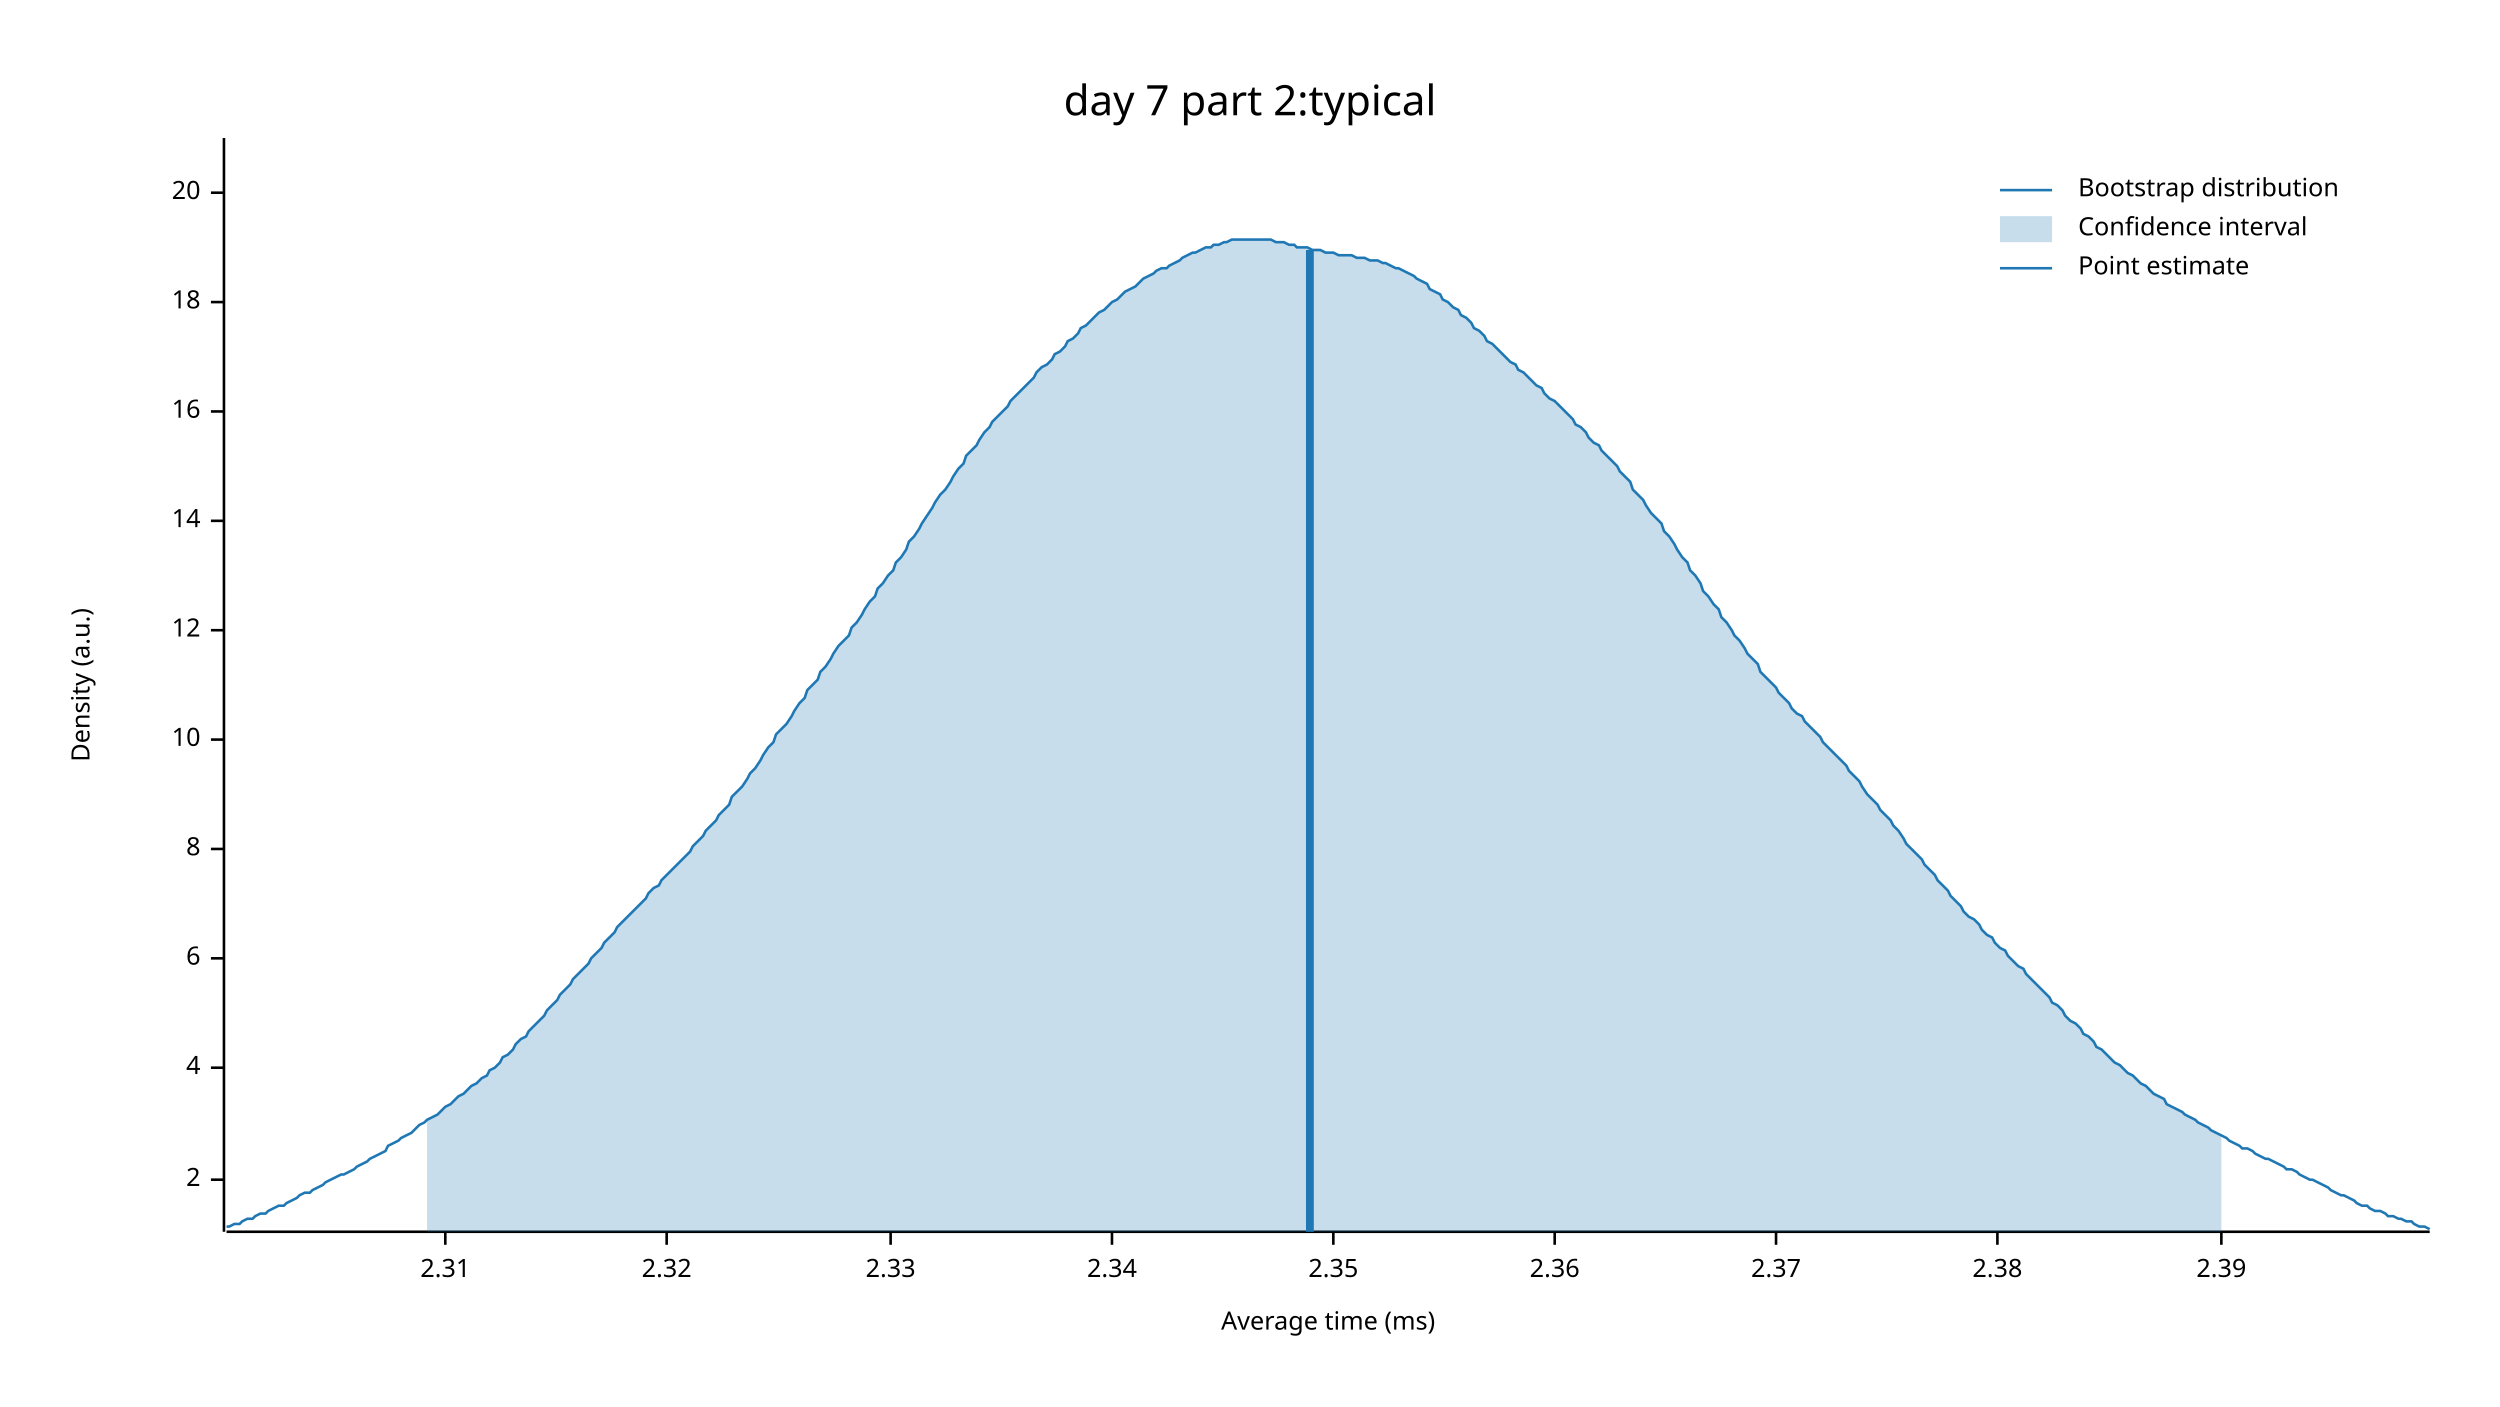
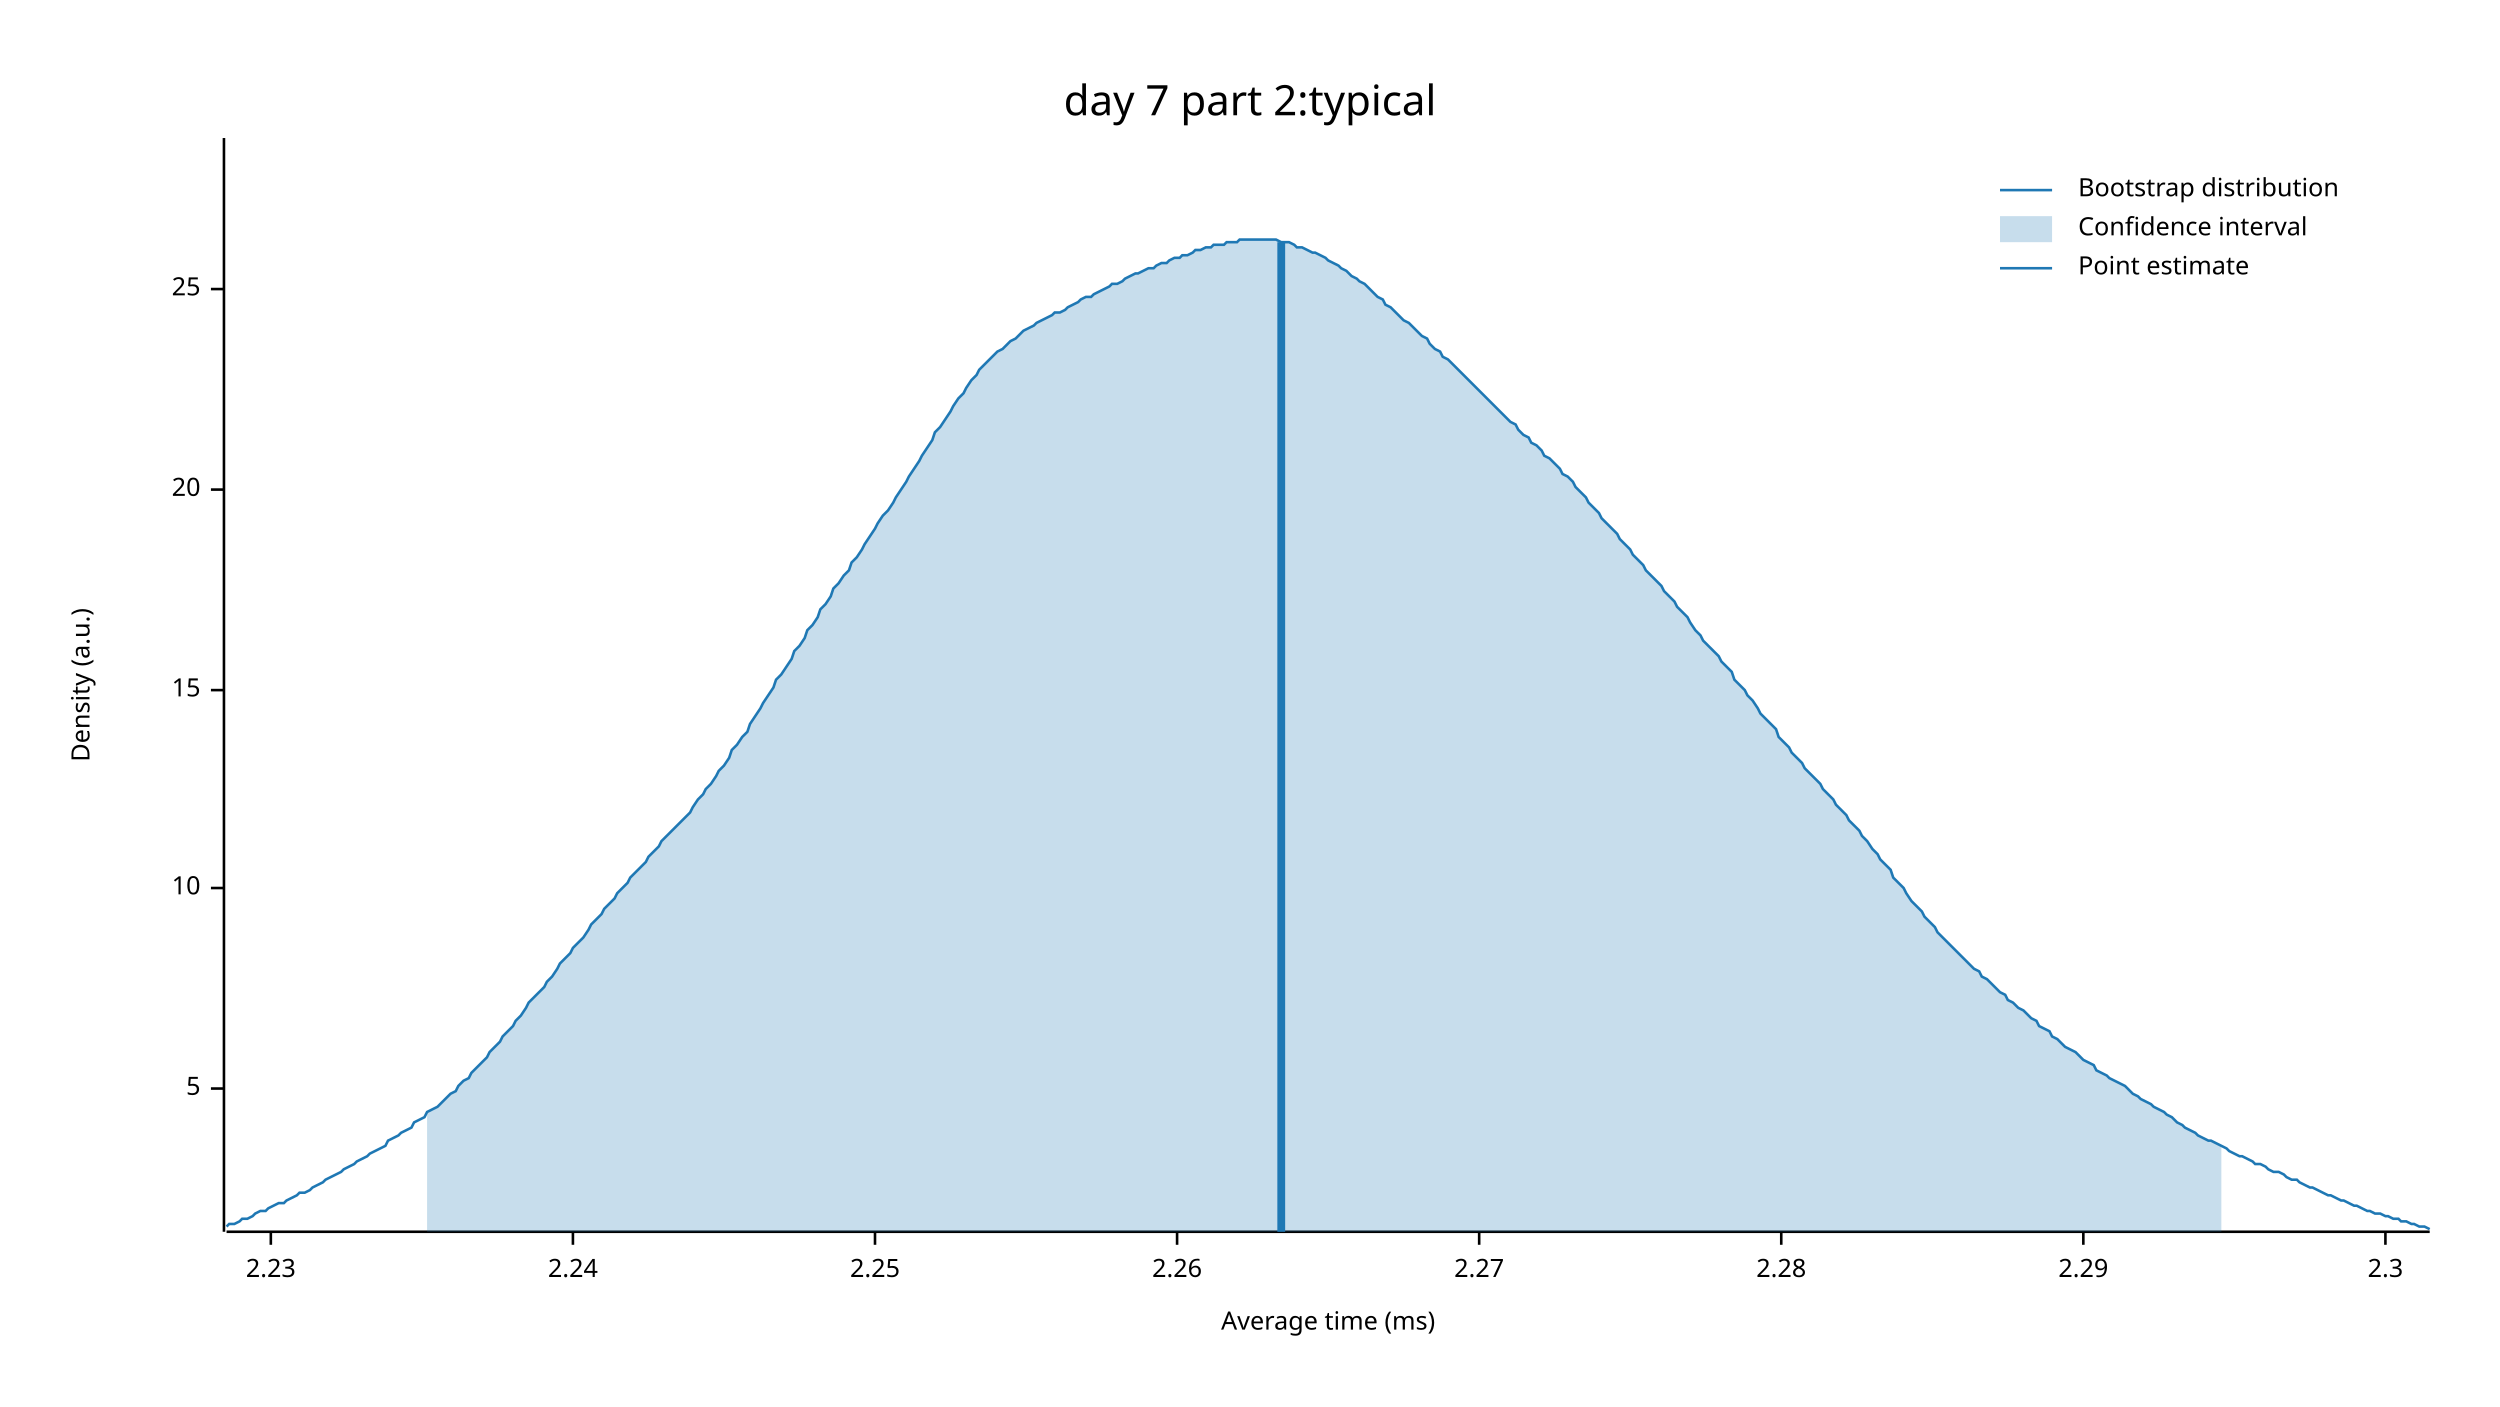
<svg xmlns="http://www.w3.org/2000/svg" width="960" height="540" viewBox="0 0 960 540">
  <text x="480" y="32" dy="0.76em" text-anchor="middle" font-family="sans-serif" font-size="16.129" opacity="1" fill="#000000">
day 7 part 2:typical
</text>
  <text x="27" y="263" dy="0.76em" text-anchor="middle" font-family="sans-serif" font-size="9.677" opacity="1" fill="#000000" transform="rotate(270, 27, 263)">
Density (a.u.)
</text>
  <text x="510" y="513" dy="-0.5ex" text-anchor="middle" font-family="sans-serif" font-size="9.677" opacity="1" fill="#000000">
Average time (ms)
</text>
  <polyline fill="none" opacity="1" stroke="#000000" stroke-width="1" points="86,53 86,473 " />
-   <text x="77" y="453" dy="0.5ex" text-anchor="end" font-family="sans-serif" font-size="9.677" opacity="1" fill="#000000">
- 2
+   <text x="77" y="418" dy="0.5ex" text-anchor="end" font-family="sans-serif" font-size="9.677" opacity="1" fill="#000000">
+ 5
</text>
-   <polyline fill="none" opacity="1" stroke="#000000" stroke-width="1" points="81,453 86,453 " />
-   <text x="77" y="410" dy="0.5ex" text-anchor="end" font-family="sans-serif" font-size="9.677" opacity="1" fill="#000000">
- 4
- </text>
-   <polyline fill="none" opacity="1" stroke="#000000" stroke-width="1" points="81,410 86,410 " />
-   <text x="77" y="368" dy="0.5ex" text-anchor="end" font-family="sans-serif" font-size="9.677" opacity="1" fill="#000000">
- 6
- </text>
-   <polyline fill="none" opacity="1" stroke="#000000" stroke-width="1" points="81,368 86,368 " />
-   <text x="77" y="326" dy="0.5ex" text-anchor="end" font-family="sans-serif" font-size="9.677" opacity="1" fill="#000000">
- 8
- </text>
-   <polyline fill="none" opacity="1" stroke="#000000" stroke-width="1" points="81,326 86,326 " />
-   <text x="77" y="284" dy="0.5ex" text-anchor="end" font-family="sans-serif" font-size="9.677" opacity="1" fill="#000000">
+   <polyline fill="none" opacity="1" stroke="#000000" stroke-width="1" points="81,418 86,418 " />
+   <text x="77" y="341" dy="0.5ex" text-anchor="end" font-family="sans-serif" font-size="9.677" opacity="1" fill="#000000">
10
</text>
-   <polyline fill="none" opacity="1" stroke="#000000" stroke-width="1" points="81,284 86,284 " />
-   <text x="77" y="242" dy="0.5ex" text-anchor="end" font-family="sans-serif" font-size="9.677" opacity="1" fill="#000000">
- 12
+   <polyline fill="none" opacity="1" stroke="#000000" stroke-width="1" points="81,341 86,341 " />
+   <text x="77" y="265" dy="0.5ex" text-anchor="end" font-family="sans-serif" font-size="9.677" opacity="1" fill="#000000">
+ 15
</text>
-   <polyline fill="none" opacity="1" stroke="#000000" stroke-width="1" points="81,242 86,242 " />
-   <text x="77" y="200" dy="0.5ex" text-anchor="end" font-family="sans-serif" font-size="9.677" opacity="1" fill="#000000">
- 14
- </text>
-   <polyline fill="none" opacity="1" stroke="#000000" stroke-width="1" points="81,200 86,200 " />
-   <text x="77" y="158" dy="0.5ex" text-anchor="end" font-family="sans-serif" font-size="9.677" opacity="1" fill="#000000">
- 16
- </text>
-   <polyline fill="none" opacity="1" stroke="#000000" stroke-width="1" points="81,158 86,158 " />
-   <text x="77" y="116" dy="0.5ex" text-anchor="end" font-family="sans-serif" font-size="9.677" opacity="1" fill="#000000">
- 18
- </text>
-   <polyline fill="none" opacity="1" stroke="#000000" stroke-width="1" points="81,116 86,116 " />
-   <text x="77" y="74" dy="0.5ex" text-anchor="end" font-family="sans-serif" font-size="9.677" opacity="1" fill="#000000">
+   <polyline fill="none" opacity="1" stroke="#000000" stroke-width="1" points="81,265 86,265 " />
+   <text x="77" y="188" dy="0.5ex" text-anchor="end" font-family="sans-serif" font-size="9.677" opacity="1" fill="#000000">
20
</text>
-   <polyline fill="none" opacity="1" stroke="#000000" stroke-width="1" points="81,74 86,74 " />
+   <polyline fill="none" opacity="1" stroke="#000000" stroke-width="1" points="81,188 86,188 " />
+   <text x="77" y="111" dy="0.5ex" text-anchor="end" font-family="sans-serif" font-size="9.677" opacity="1" fill="#000000">
+ 25
+ </text>
+   <polyline fill="none" opacity="1" stroke="#000000" stroke-width="1" points="81,111 86,111 " />
  <polyline fill="none" opacity="1" stroke="#000000" stroke-width="1" points="87,473 933,473 " />
-   <text x="171" y="483" dy="0.76em" text-anchor="middle" font-family="sans-serif" font-size="9.677" opacity="1" fill="#000000">
- 2.31
+   <text x="104" y="483" dy="0.76em" text-anchor="middle" font-family="sans-serif" font-size="9.677" opacity="1" fill="#000000">
+ 2.23
</text>
-   <polyline fill="none" opacity="1" stroke="#000000" stroke-width="1" points="171,473 171,478 " />
-   <text x="256" y="483" dy="0.76em" text-anchor="middle" font-family="sans-serif" font-size="9.677" opacity="1" fill="#000000">
- 2.32
+   <polyline fill="none" opacity="1" stroke="#000000" stroke-width="1" points="104,473 104,478 " />
+   <text x="220" y="483" dy="0.76em" text-anchor="middle" font-family="sans-serif" font-size="9.677" opacity="1" fill="#000000">
+ 2.24
</text>
-   <polyline fill="none" opacity="1" stroke="#000000" stroke-width="1" points="256,473 256,478 " />
-   <text x="342" y="483" dy="0.76em" text-anchor="middle" font-family="sans-serif" font-size="9.677" opacity="1" fill="#000000">
- 2.33
+   <polyline fill="none" opacity="1" stroke="#000000" stroke-width="1" points="220,473 220,478 " />
+   <text x="336" y="483" dy="0.76em" text-anchor="middle" font-family="sans-serif" font-size="9.677" opacity="1" fill="#000000">
+ 2.25
</text>
-   <polyline fill="none" opacity="1" stroke="#000000" stroke-width="1" points="342,473 342,478 " />
-   <text x="427" y="483" dy="0.76em" text-anchor="middle" font-family="sans-serif" font-size="9.677" opacity="1" fill="#000000">
- 2.34
+   <polyline fill="none" opacity="1" stroke="#000000" stroke-width="1" points="336,473 336,478 " />
+   <text x="452" y="483" dy="0.76em" text-anchor="middle" font-family="sans-serif" font-size="9.677" opacity="1" fill="#000000">
+ 2.26
</text>
-   <polyline fill="none" opacity="1" stroke="#000000" stroke-width="1" points="427,473 427,478 " />
-   <text x="512" y="483" dy="0.76em" text-anchor="middle" font-family="sans-serif" font-size="9.677" opacity="1" fill="#000000">
- 2.35
+   <polyline fill="none" opacity="1" stroke="#000000" stroke-width="1" points="452,473 452,478 " />
+   <text x="568" y="483" dy="0.76em" text-anchor="middle" font-family="sans-serif" font-size="9.677" opacity="1" fill="#000000">
+ 2.27
</text>
-   <polyline fill="none" opacity="1" stroke="#000000" stroke-width="1" points="512,473 512,478 " />
-   <text x="597" y="483" dy="0.76em" text-anchor="middle" font-family="sans-serif" font-size="9.677" opacity="1" fill="#000000">
- 2.36
+   <polyline fill="none" opacity="1" stroke="#000000" stroke-width="1" points="568,473 568,478 " />
+   <text x="684" y="483" dy="0.76em" text-anchor="middle" font-family="sans-serif" font-size="9.677" opacity="1" fill="#000000">
+ 2.28
</text>
-   <polyline fill="none" opacity="1" stroke="#000000" stroke-width="1" points="597,473 597,478 " />
-   <text x="682" y="483" dy="0.76em" text-anchor="middle" font-family="sans-serif" font-size="9.677" opacity="1" fill="#000000">
- 2.37
+   <polyline fill="none" opacity="1" stroke="#000000" stroke-width="1" points="684,473 684,478 " />
+   <text x="800" y="483" dy="0.76em" text-anchor="middle" font-family="sans-serif" font-size="9.677" opacity="1" fill="#000000">
+ 2.29
</text>
-   <polyline fill="none" opacity="1" stroke="#000000" stroke-width="1" points="682,473 682,478 " />
-   <text x="767" y="483" dy="0.76em" text-anchor="middle" font-family="sans-serif" font-size="9.677" opacity="1" fill="#000000">
- 2.38
+   <polyline fill="none" opacity="1" stroke="#000000" stroke-width="1" points="800,473 800,478 " />
+   <text x="916" y="483" dy="0.76em" text-anchor="middle" font-family="sans-serif" font-size="9.677" opacity="1" fill="#000000">
+ 2.3
</text>
-   <polyline fill="none" opacity="1" stroke="#000000" stroke-width="1" points="767,473 767,478 " />
-   <text x="853" y="483" dy="0.76em" text-anchor="middle" font-family="sans-serif" font-size="9.677" opacity="1" fill="#000000">
- 2.39
- </text>
-   <polyline fill="none" opacity="1" stroke="#000000" stroke-width="1" points="853,473 853,478 " />
-   <polyline fill="none" opacity="1" stroke="#1F78B4" stroke-width="1" points="87,471 88,471 90,470 92,470 93,469 95,468 97,468 98,467 100,466 102,466 103,465 105,464 107,463 109,463 110,462 112,461 114,460 115,459 117,458 119,458 120,457 122,456 124,455 125,454 127,453 129,452 131,451 132,451 134,450 136,449 137,448 139,447 141,446 142,445 144,444 146,443 148,442 149,440 151,439 153,438 154,437 156,436 158,435 159,434 161,432 163,431 164,430 166,429 168,428 170,426 171,425 173,424 175,422 176,421 178,420 180,418 181,417 183,416 185,414 187,413 188,411 190,410 192,408 193,406 195,405 197,403 198,401 200,399 202,398 203,396 205,394 207,392 209,390 210,388 212,386 214,384 215,382 217,380 219,378 220,376 222,374 224,372 226,370 227,368 229,366 231,364 232,362 234,360 236,358 237,356 239,354 241,352 242,351 244,349 246,347 248,345 249,343 251,341 253,340 254,338 256,336 258,334 259,333 261,331 263,329 265,327 266,325 268,323 270,321 271,319 273,317 275,315 276,313 278,311 280,309 281,306 283,304 285,302 287,299 288,297 290,295 292,292 293,290 295,287 297,285 298,282 300,280 302,278 304,275 305,273 307,270 309,268 310,265 312,263 314,261 315,258 317,256 319,253 320,251 322,248 324,246 326,244 327,241 329,239 331,236 332,234 334,231 336,229 337,226 339,224 341,221 343,219 344,216 346,214 348,211 349,208 351,206 353,203 354,201 356,198 358,195 359,193 361,190 363,188 365,185 366,183 368,180 370,178 371,175 373,173 375,171 376,169 378,166 380,164 381,162 383,160 385,158 387,156 388,154 390,152 392,150 393,149 395,147 397,145 398,143 400,141 402,140 404,138 405,136 407,135 409,133 410,131 412,130 414,128 415,126 417,125 419,123 420,122 422,120 424,119 426,117 427,116 429,115 431,113 432,112 434,111 436,110 437,109 439,107 441,106 443,105 444,104 446,103 448,103 449,102 451,101 453,100 454,99 456,98 458,97 459,97 461,96 463,95 465,95 466,94 468,94 470,93 471,93 473,92 475,92 476,92 478,92 480,92 482,92 483,92 485,92 487,92 488,92 490,93 492,93 493,93 495,94 497,94 498,95 500,95 502,95 504,96 505,96 507,96 509,97 510,97 512,97 514,98 515,98 517,98 519,98 521,99 522,99 524,99 526,100 527,100 529,100 531,101 532,101 534,102 536,103 537,103 539,104 541,105 543,106 544,107 546,108 548,109 549,111 551,112 553,113 554,115 556,116 558,118 560,119 561,121 563,122 565,124 566,126 568,127 570,129 571,131 573,132 575,134 576,135 578,137 580,139 582,140 583,142 585,143 587,145 588,146 590,148 592,149 593,151 595,153 597,154 599,156 600,157 602,159 604,161 605,163 607,164 609,166 610,168 612,170 614,171 615,173 617,175 619,177 621,179 622,181 624,183 626,185 627,188 629,190 631,192 632,194 634,197 636,199 638,201 639,204 641,206 643,209 644,211 646,214 648,216 649,219 651,221 653,224 654,227 656,229 658,232 660,234 661,237 663,239 665,242 666,244 668,246 670,249 671,251 673,253 675,255 676,258 678,260 680,262 682,264 683,266 685,268 687,270 688,272 690,274 692,275 693,277 695,279 697,281 699,283 700,285 702,287 704,289 705,290 707,292 709,294 710,296 712,298 714,300 715,302 717,305 719,307 721,309 722,311 724,313 726,315 727,317 729,319 731,322 732,324 734,326 736,328 738,330 739,332 741,334 743,336 744,338 746,340 748,342 749,344 751,346 753,348 754,350 756,352 758,353 760,355 761,357 763,359 765,360 766,362 768,364 770,365 771,367 773,369 775,371 777,372 778,374 780,376 782,378 783,379 785,381 787,383 788,385 790,386 792,388 793,390 795,392 797,393 799,395 800,397 802,398 804,400 805,402 807,403 809,405 810,406 812,408 814,409 816,411 817,412 819,413 821,415 822,416 824,417 826,419 827,420 829,421 831,422 832,424 834,425 836,426 838,427 839,428 841,429 843,430 844,431 846,432 848,433 849,434 851,435 853,436 855,437 856,438 858,439 860,440 861,441 863,441 865,442 866,443 868,444 870,445 871,445 873,446 875,447 877,448 878,449 880,449 882,450 883,451 885,452 887,453 888,453 890,454 892,455 894,456 895,457 897,458 899,459 900,459 902,460 904,461 905,462 907,463 909,463 910,464 912,465 914,465 916,466 917,467 919,467 921,468 922,468 924,469 926,469 927,470 929,471 931,471 933,472 " />
-   <polygon opacity="0.25" fill="#1F78B4" points="164,430 166,429 168,428 170,426 171,425 173,424 175,422 176,421 178,420 180,418 181,417 183,416 185,414 187,413 188,411 190,410 192,408 193,406 195,405 197,403 198,401 200,399 202,398 203,396 205,394 207,392 209,390 210,388 212,386 214,384 215,382 217,380 219,378 220,376 222,374 224,372 226,370 227,368 229,366 231,364 232,362 234,360 236,358 237,356 239,354 241,352 242,351 244,349 246,347 248,345 249,343 251,341 253,340 254,338 256,336 258,334 259,333 261,331 263,329 265,327 266,325 268,323 270,321 271,319 273,317 275,315 276,313 278,311 280,309 281,306 283,304 285,302 287,299 288,297 290,295 292,292 293,290 295,287 297,285 298,282 300,280 302,278 304,275 305,273 307,270 309,268 310,265 312,263 314,261 315,258 317,256 319,253 320,251 322,248 324,246 326,244 327,241 329,239 331,236 332,234 334,231 336,229 337,226 339,224 341,221 343,219 344,216 346,214 348,211 349,208 351,206 353,203 354,201 356,198 358,195 359,193 361,190 363,188 365,185 366,183 368,180 370,178 371,175 373,173 375,171 376,169 378,166 380,164 381,162 383,160 385,158 387,156 388,154 390,152 392,150 393,149 395,147 397,145 398,143 400,141 402,140 404,138 405,136 407,135 409,133 410,131 412,130 414,128 415,126 417,125 419,123 420,122 422,120 424,119 426,117 427,116 429,115 431,113 432,112 434,111 436,110 437,109 439,107 441,106 443,105 444,104 446,103 448,103 449,102 451,101 453,100 454,99 456,98 458,97 459,97 461,96 463,95 465,95 466,94 468,94 470,93 471,93 473,92 475,92 476,92 478,92 480,92 482,92 483,92 485,92 487,92 488,92 490,93 492,93 493,93 495,94 497,94 498,95 500,95 502,95 504,96 505,96 507,96 509,97 510,97 512,97 514,98 515,98 517,98 519,98 521,99 522,99 524,99 526,100 527,100 529,100 531,101 532,101 534,102 536,103 537,103 539,104 541,105 543,106 544,107 546,108 548,109 549,111 551,112 553,113 554,115 556,116 558,118 560,119 561,121 563,122 565,124 566,126 568,127 570,129 571,131 573,132 575,134 576,135 578,137 580,139 582,140 583,142 585,143 587,145 588,146 590,148 592,149 593,151 595,153 597,154 599,156 600,157 602,159 604,161 605,163 607,164 609,166 610,168 612,170 614,171 615,173 617,175 619,177 621,179 622,181 624,183 626,185 627,188 629,190 631,192 632,194 634,197 636,199 638,201 639,204 641,206 643,209 644,211 646,214 648,216 649,219 651,221 653,224 654,227 656,229 658,232 660,234 661,237 663,239 665,242 666,244 668,246 670,249 671,251 673,253 675,255 676,258 678,260 680,262 682,264 683,266 685,268 687,270 688,272 690,274 692,275 693,277 695,279 697,281 699,283 700,285 702,287 704,289 705,290 707,292 709,294 710,296 712,298 714,300 715,302 717,305 719,307 721,309 722,311 724,313 726,315 727,317 729,319 731,322 732,324 734,326 736,328 738,330 739,332 741,334 743,336 744,338 746,340 748,342 749,344 751,346 753,348 754,350 756,352 758,353 760,355 761,357 763,359 765,360 766,362 768,364 770,365 771,367 773,369 775,371 777,372 778,374 780,376 782,378 783,379 785,381 787,383 788,385 790,386 792,388 793,390 795,392 797,393 799,395 800,397 802,398 804,400 805,402 807,403 809,405 810,406 812,408 814,409 816,411 817,412 819,413 821,415 822,416 824,417 826,419 827,420 829,421 831,422 832,424 834,425 836,426 838,427 839,428 841,429 843,430 844,431 846,432 848,433 849,434 851,435 853,436 853,473 164,473 " />
-   <polyline fill="none" opacity="1" stroke="#1F78B4" stroke-width="3" points="503,473 503,96 " />
+   <polyline fill="none" opacity="1" stroke="#000000" stroke-width="1" points="916,473 916,478 " />
+   <polyline fill="none" opacity="1" stroke="#1F78B4" stroke-width="1" points="87,471 88,470 90,470 92,469 93,468 95,468 97,467 98,466 100,465 102,465 103,464 105,463 107,462 109,462 110,461 112,460 114,459 115,458 117,458 119,457 120,456 122,455 124,454 125,453 127,452 129,451 131,450 132,449 134,448 136,447 137,446 139,445 141,444 142,443 144,442 146,441 148,440 149,438 151,437 153,436 154,435 156,434 158,433 159,431 161,430 163,429 164,427 166,426 168,425 170,423 171,422 173,420 175,419 176,417 178,415 180,414 181,412 183,410 185,408 187,406 188,404 190,402 192,400 193,398 195,396 197,394 198,392 200,390 202,387 203,385 205,383 207,381 209,379 210,377 212,375 214,372 215,370 217,368 219,366 220,364 222,362 224,360 226,357 227,355 229,353 231,351 232,349 234,347 236,345 237,343 239,341 241,339 242,337 244,335 246,333 248,331 249,329 251,327 253,325 254,323 256,321 258,319 259,318 261,316 263,314 265,312 266,310 268,307 270,305 271,303 273,301 275,298 276,296 278,294 280,291 281,288 283,286 285,283 287,281 288,278 290,275 292,272 293,270 295,267 297,264 298,261 300,259 302,256 304,253 305,250 307,248 309,245 310,242 312,240 314,237 315,234 317,232 319,229 320,226 322,224 324,221 326,219 327,216 329,214 331,211 332,209 334,206 336,203 337,201 339,198 341,196 343,193 344,191 346,188 348,185 349,183 351,180 353,177 354,175 356,172 358,169 359,166 361,164 363,161 365,158 366,156 368,153 370,151 371,149 373,146 375,144 376,142 378,140 380,138 381,137 383,135 385,134 387,132 388,131 390,130 392,128 393,127 395,126 397,125 398,124 400,123 402,122 404,121 405,120 407,120 409,119 410,118 412,117 414,116 415,115 417,114 419,114 420,113 422,112 424,111 426,110 427,109 429,109 431,108 432,107 434,106 436,105 437,105 439,104 441,103 443,103 444,102 446,101 448,101 449,100 451,99 453,99 454,98 456,98 458,97 459,96 461,96 463,95 465,95 466,94 468,94 470,94 471,93 473,93 475,93 476,92 478,92 480,92 482,92 483,92 485,92 487,92 488,92 490,92 492,93 493,93 495,93 497,94 498,95 500,95 502,96 504,97 505,97 507,98 509,99 510,100 512,101 514,102 515,103 517,104 519,106 521,107 522,108 524,109 526,111 527,112 529,114 531,115 532,117 534,118 536,120 537,121 539,123 541,124 543,126 544,127 546,129 548,130 549,132 551,134 553,135 554,137 556,138 558,140 560,142 561,143 563,145 565,147 566,148 568,150 570,152 571,153 573,155 575,157 576,158 578,160 580,162 582,163 583,165 585,167 587,168 588,170 590,171 592,173 593,175 595,176 597,178 599,180 600,182 602,183 604,185 605,187 607,189 609,191 610,193 612,195 614,197 615,199 617,201 619,203 621,205 622,207 624,209 626,211 627,213 629,215 631,217 632,219 634,221 636,223 638,225 639,227 641,229 643,231 644,233 646,235 648,237 649,239 651,242 653,244 654,246 656,248 658,250 660,252 661,254 663,256 665,258 666,261 668,263 670,265 671,267 673,269 675,272 676,274 678,276 680,278 682,280 683,283 685,285 687,287 688,289 690,291 692,293 693,295 695,297 697,299 699,301 700,303 702,305 704,307 705,309 707,311 709,313 710,315 712,317 714,319 715,321 717,323 719,326 721,328 722,330 724,332 726,334 727,337 729,339 731,341 732,343 734,346 736,348 738,350 739,352 741,354 743,356 744,358 746,360 748,362 749,363 751,365 753,367 754,368 756,370 758,372 760,373 761,375 763,376 765,378 766,379 768,381 770,382 771,384 773,385 775,387 777,388 778,389 780,391 782,392 783,394 785,395 787,396 788,398 790,399 792,401 793,402 795,403 797,404 799,406 800,407 802,408 804,409 805,411 807,412 809,413 810,414 812,415 814,416 816,417 817,418 819,420 821,421 822,422 824,423 826,424 827,425 829,426 831,427 832,428 834,429 836,431 838,432 839,433 841,434 843,435 844,436 846,437 848,438 849,438 851,439 853,440 855,441 856,442 858,443 860,444 861,444 863,445 865,446 866,447 868,447 870,448 871,449 873,450 875,450 877,451 878,452 880,453 882,453 883,454 885,455 887,456 888,456 890,457 892,458 894,459 895,459 897,460 899,461 900,461 902,462 904,463 905,463 907,464 909,465 910,465 912,466 914,466 916,467 917,467 919,468 921,468 922,469 924,469 926,470 927,470 929,471 931,471 933,472 " />
+   <polygon opacity="0.25" fill="#1F78B4" points="164,427 166,426 168,425 170,423 171,422 173,420 175,419 176,417 178,415 180,414 181,412 183,410 185,408 187,406 188,404 190,402 192,400 193,398 195,396 197,394 198,392 200,390 202,387 203,385 205,383 207,381 209,379 210,377 212,375 214,372 215,370 217,368 219,366 220,364 222,362 224,360 226,357 227,355 229,353 231,351 232,349 234,347 236,345 237,343 239,341 241,339 242,337 244,335 246,333 248,331 249,329 251,327 253,325 254,323 256,321 258,319 259,318 261,316 263,314 265,312 266,310 268,307 270,305 271,303 273,301 275,298 276,296 278,294 280,291 281,288 283,286 285,283 287,281 288,278 290,275 292,272 293,270 295,267 297,264 298,261 300,259 302,256 304,253 305,250 307,248 309,245 310,242 312,240 314,237 315,234 317,232 319,229 320,226 322,224 324,221 326,219 327,216 329,214 331,211 332,209 334,206 336,203 337,201 339,198 341,196 343,193 344,191 346,188 348,185 349,183 351,180 353,177 354,175 356,172 358,169 359,166 361,164 363,161 365,158 366,156 368,153 370,151 371,149 373,146 375,144 376,142 378,140 380,138 381,137 383,135 385,134 387,132 388,131 390,130 392,128 393,127 395,126 397,125 398,124 400,123 402,122 404,121 405,120 407,120 409,119 410,118 412,117 414,116 415,115 417,114 419,114 420,113 422,112 424,111 426,110 427,109 429,109 431,108 432,107 434,106 436,105 437,105 439,104 441,103 443,103 444,102 446,101 448,101 449,100 451,99 453,99 454,98 456,98 458,97 459,96 461,96 463,95 465,95 466,94 468,94 470,94 471,93 473,93 475,93 476,92 478,92 480,92 482,92 483,92 485,92 487,92 488,92 490,92 492,93 493,93 495,93 497,94 498,95 500,95 502,96 504,97 505,97 507,98 509,99 510,100 512,101 514,102 515,103 517,104 519,106 521,107 522,108 524,109 526,111 527,112 529,114 531,115 532,117 534,118 536,120 537,121 539,123 541,124 543,126 544,127 546,129 548,130 549,132 551,134 553,135 554,137 556,138 558,140 560,142 561,143 563,145 565,147 566,148 568,150 570,152 571,153 573,155 575,157 576,158 578,160 580,162 582,163 583,165 585,167 587,168 588,170 590,171 592,173 593,175 595,176 597,178 599,180 600,182 602,183 604,185 605,187 607,189 609,191 610,193 612,195 614,197 615,199 617,201 619,203 621,205 622,207 624,209 626,211 627,213 629,215 631,217 632,219 634,221 636,223 638,225 639,227 641,229 643,231 644,233 646,235 648,237 649,239 651,242 653,244 654,246 656,248 658,250 660,252 661,254 663,256 665,258 666,261 668,263 670,265 671,267 673,269 675,272 676,274 678,276 680,278 682,280 683,283 685,285 687,287 688,289 690,291 692,293 693,295 695,297 697,299 699,301 700,303 702,305 704,307 705,309 707,311 709,313 710,315 712,317 714,319 715,321 717,323 719,326 721,328 722,330 724,332 726,334 727,337 729,339 731,341 732,343 734,346 736,348 738,350 739,352 741,354 743,356 744,358 746,360 748,362 749,363 751,365 753,367 754,368 756,370 758,372 760,373 761,375 763,376 765,378 766,379 768,381 770,382 771,384 773,385 775,387 777,388 778,389 780,391 782,392 783,394 785,395 787,396 788,398 790,399 792,401 793,402 795,403 797,404 799,406 800,407 802,408 804,409 805,411 807,412 809,413 810,414 812,415 814,416 816,417 817,418 819,420 821,421 822,422 824,423 826,424 827,425 829,426 831,427 832,428 834,429 836,431 838,432 839,433 841,434 843,435 844,436 846,437 848,438 849,438 851,439 853,440 853,473 164,473 " />
+   <polyline fill="none" opacity="1" stroke="#1F78B4" stroke-width="3" points="492,473 492,93 " />
  <text x="798" y="68" dy="0.76em" text-anchor="start" font-family="sans-serif" font-size="9.677" opacity="1" fill="#000000">
Bootstrap distribution
</text>
  <text x="798" y="83" dy="0.76em" text-anchor="start" font-family="sans-serif" font-size="9.677" opacity="1" fill="#000000">
Confidence interval
</text>
  <text x="798" y="98" dy="0.76em" text-anchor="start" font-family="sans-serif" font-size="9.677" opacity="1" fill="#000000">
Point estimate
</text>
  <polyline fill="none" opacity="1" stroke="#1F78B4" stroke-width="1" points="768,73 788,73 " />
  <rect x="768" y="83" width="20" height="10" opacity="0.25" fill="#1F78B4" stroke="none" />
  <polyline fill="none" opacity="1" stroke="#1F78B4" stroke-width="1" points="768,103 788,103 " />
</svg>
